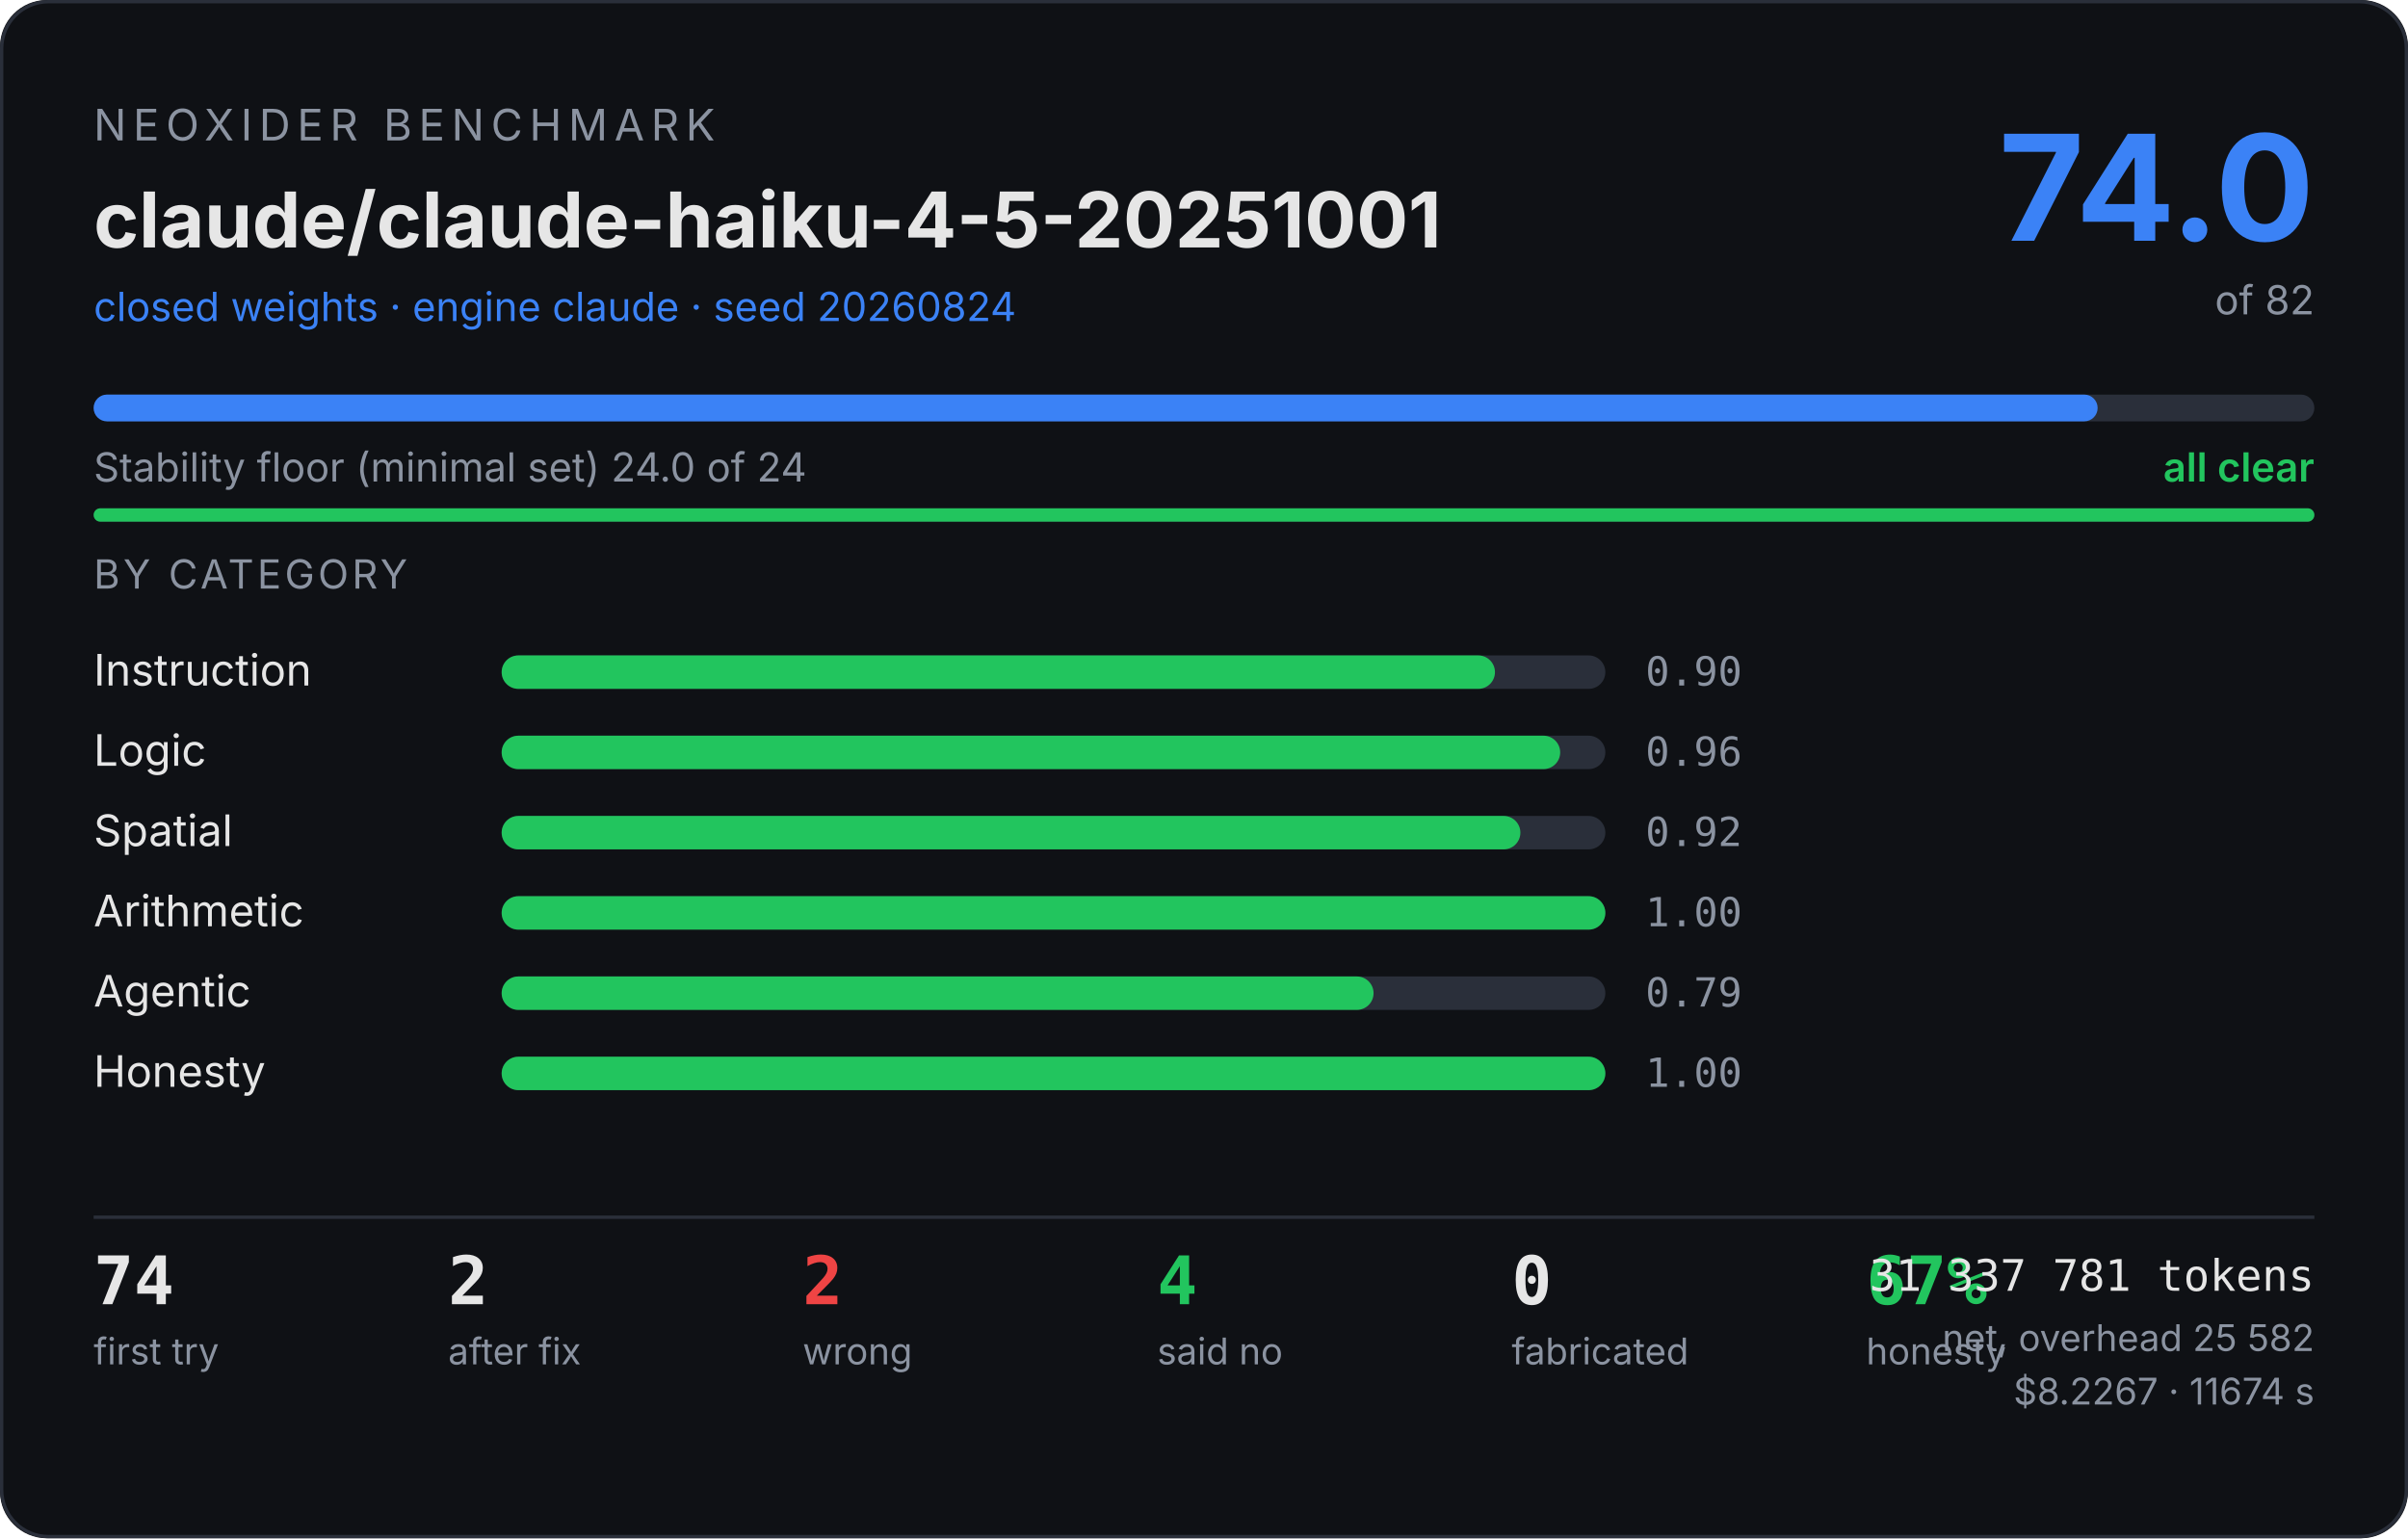
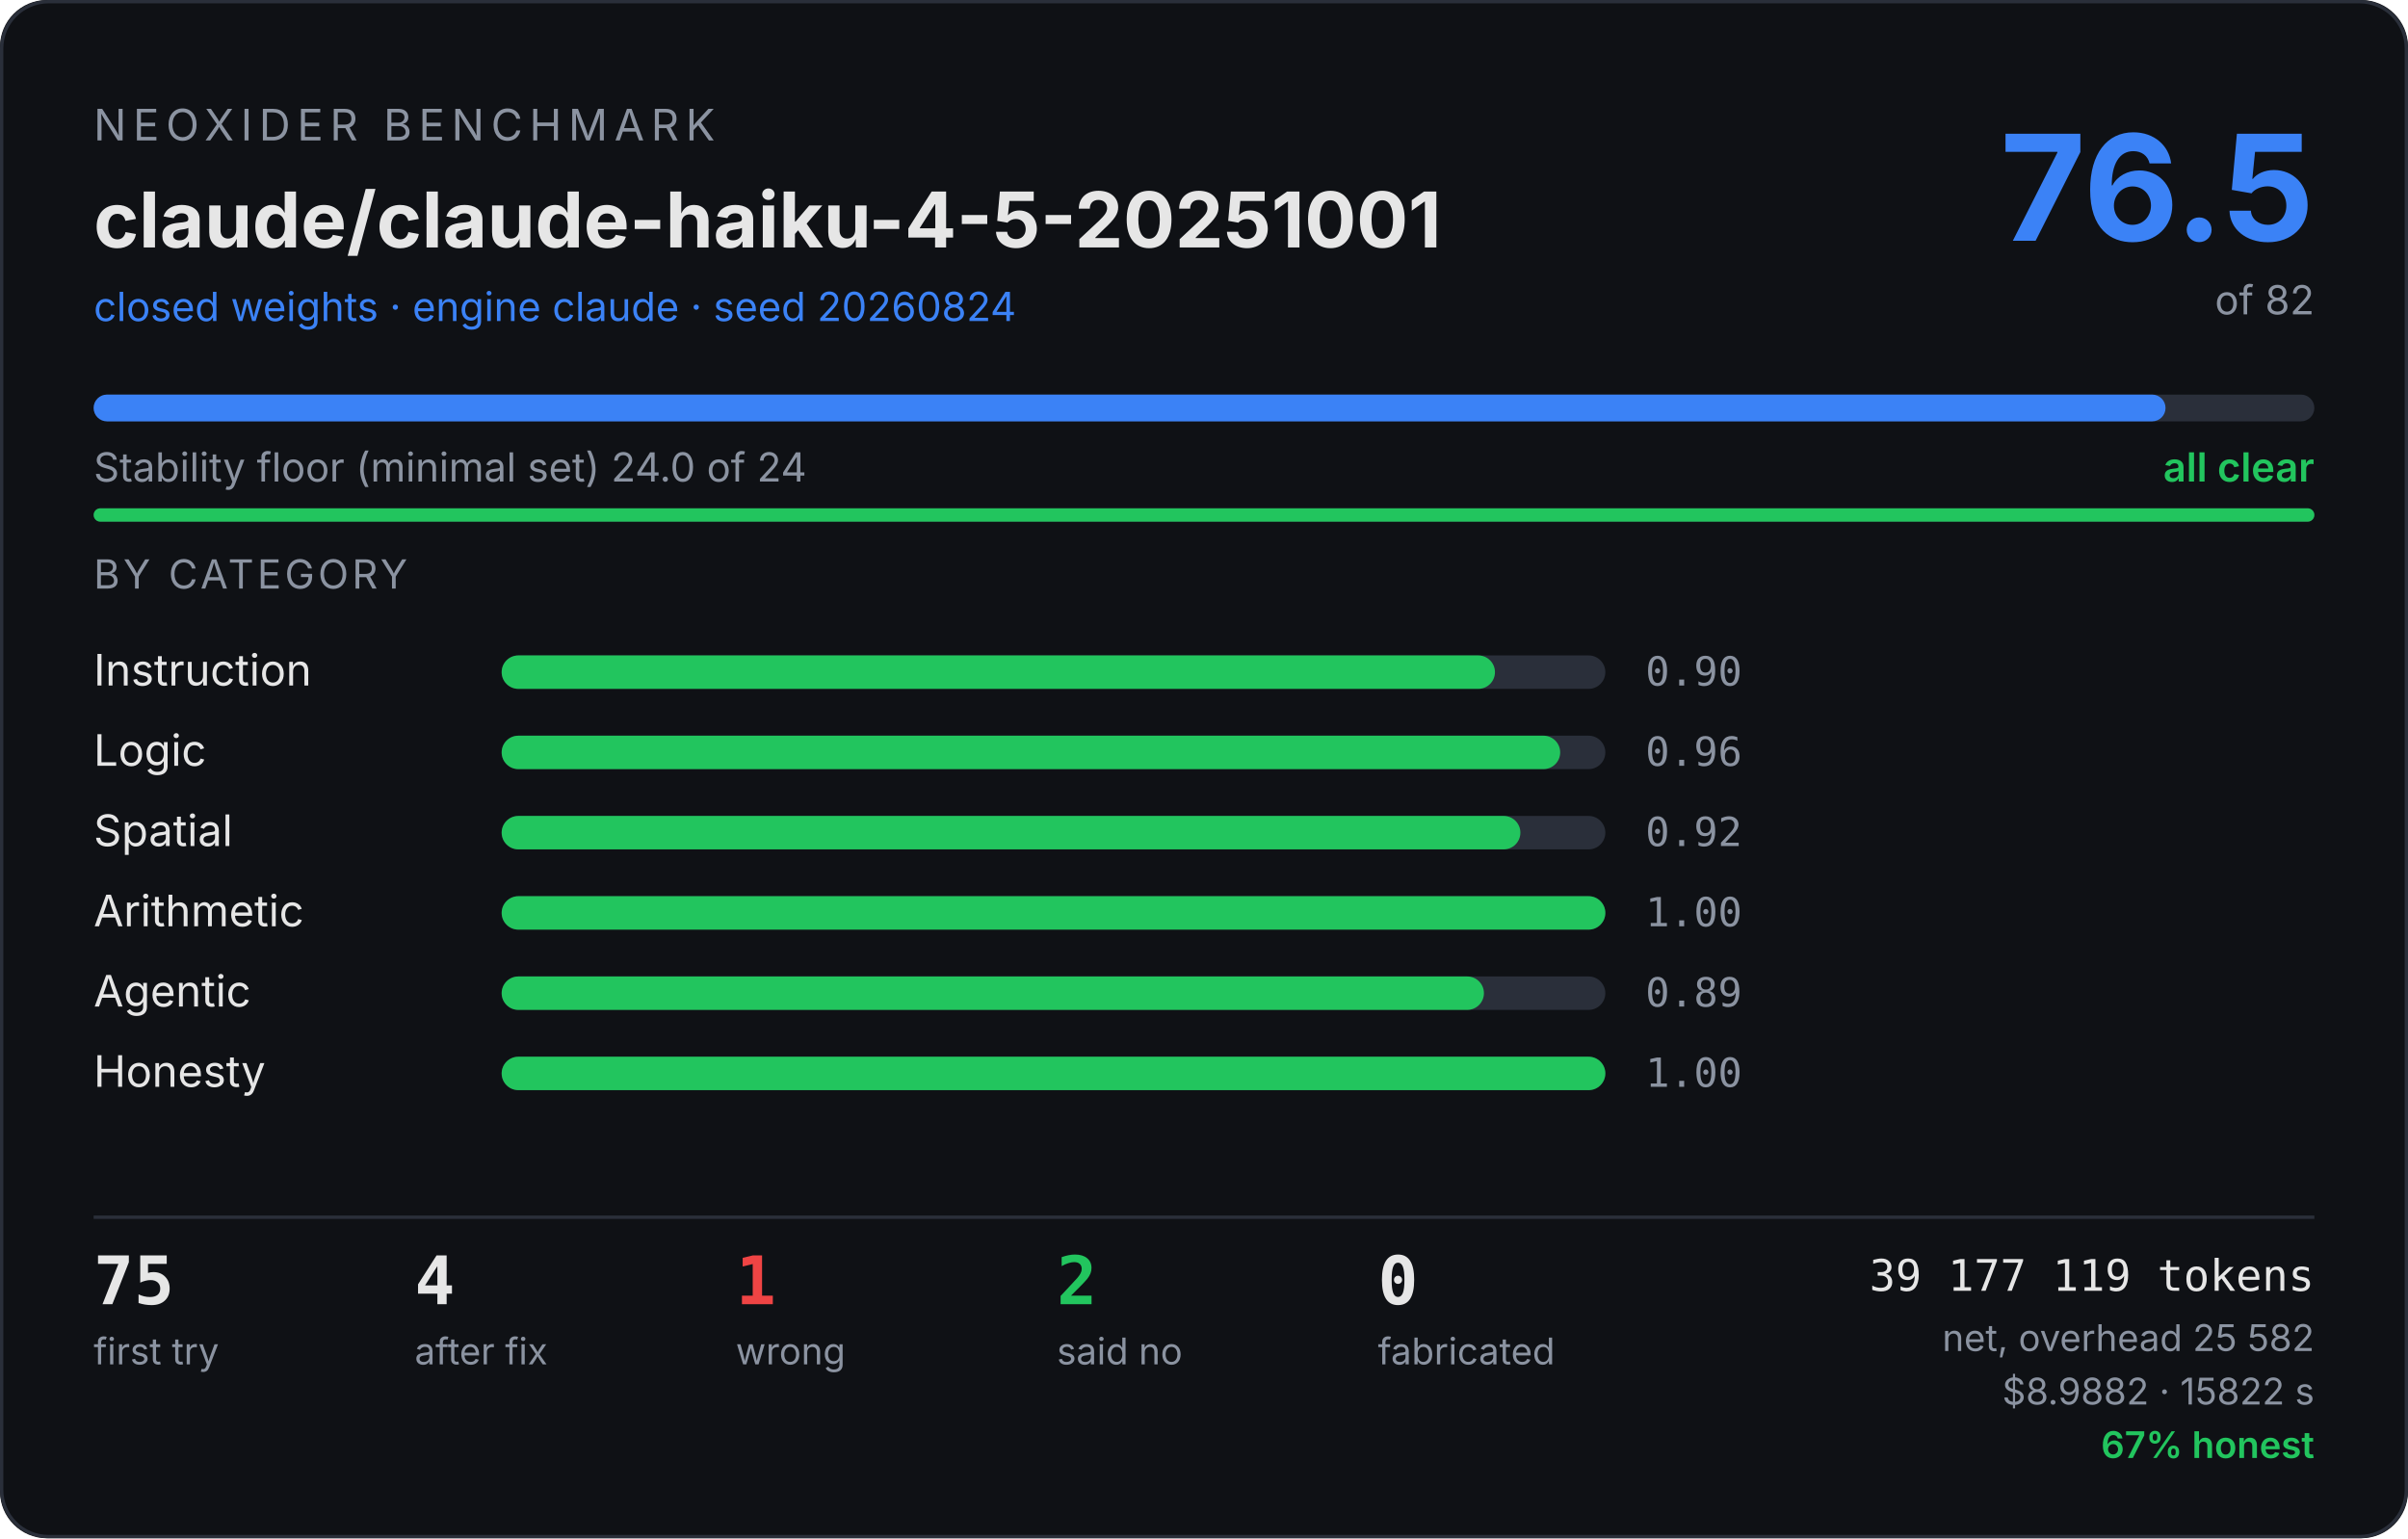
<svg xmlns="http://www.w3.org/2000/svg" width="720" height="460" viewBox="0 0 720 460" font-family="system-ui,-apple-system,Segoe UI,sans-serif">
  <rect width="720" height="460" rx="14" fill="#0f1115" />
  <rect x="0.5" y="0.5" width="719" height="459" rx="14" fill="none" stroke="#2a2f3a" />
  <text x="28" y="42" fill="#8b93a1" font-size="13" letter-spacing="2">NEOXIDER BENCHMARK</text>
  <text x="28" y="74" fill="#e6e6e6" font-size="23" font-weight="700">claude/claude-haiku-4-5-20251001</text>
  <text x="28" y="96" fill="#3b82f6" font-size="12">closed weights · engine claude · seed 20260824</text>
-   <text x="692" y="72" text-anchor="end" fill="#3b82f6" font-size="44" font-weight="700">74.0</text>
+   <text x="692" y="72" text-anchor="end" fill="#3b82f6" font-size="44" font-weight="700">76.5</text>
  <text x="692" y="94" text-anchor="end" fill="#8b93a1" font-size="12">of 82</text>
  <rect x="28" y="118" width="664" height="8" rx="4" fill="#2a2f3a" />
-   <rect x="28" y="118" width="599.2" height="8" rx="4" fill="#3b82f6" />
+   <rect x="28" y="118" width="619.5" height="8" rx="4" fill="#3b82f6" />
  <text x="28" y="144" fill="#8b93a1" font-size="12">Stability floor (minimal set) 24.0 of 24</text>
  <text x="692" y="144" text-anchor="end" fill="#22c55e" font-size="12" font-weight="600">all clear</text>
  <rect x="28" y="152" width="664" height="4" rx="2" fill="#2a2f3a" />
  <rect x="28" y="152" width="664.0" height="4" rx="2" fill="#22c55e" />
  <text x="28" y="176" fill="#8b93a1" font-size="12" letter-spacing="1">BY CATEGORY</text>
  <text x="28" y="205" fill="#e6e6e6" font-size="13">Instruction</text>
  <rect x="150" y="196" width="330" height="10" rx="5" fill="#2a2f3a" />
  <rect x="150" y="196" width="297.0" height="10" rx="5" fill="#22c55e" />
  <text x="492" y="205" fill="#8b93a1" font-size="12" font-family="ui-monospace,Consolas,monospace">0.90</text>
  <text x="28" y="229" fill="#e6e6e6" font-size="13">Logic</text>
  <rect x="150" y="220" width="330" height="10" rx="5" fill="#2a2f3a" />
  <rect x="150" y="220" width="316.5" height="10" rx="5" fill="#22c55e" />
  <text x="492" y="229" fill="#8b93a1" font-size="12" font-family="ui-monospace,Consolas,monospace">0.96</text>
  <text x="28" y="253" fill="#e6e6e6" font-size="13">Spatial</text>
  <rect x="150" y="244" width="330" height="10" rx="5" fill="#2a2f3a" />
  <rect x="150" y="244" width="304.6" height="10" rx="5" fill="#22c55e" />
  <text x="492" y="253" fill="#8b93a1" font-size="12" font-family="ui-monospace,Consolas,monospace">0.92</text>
  <text x="28" y="277" fill="#e6e6e6" font-size="13">Arithmetic</text>
  <rect x="150" y="268" width="330" height="10" rx="5" fill="#2a2f3a" />
  <rect x="150" y="268" width="330.0" height="10" rx="5" fill="#22c55e" />
  <text x="492" y="277" fill="#8b93a1" font-size="12" font-family="ui-monospace,Consolas,monospace">1.00</text>
  <text x="28" y="301" fill="#e6e6e6" font-size="13">Agentic</text>
  <rect x="150" y="292" width="330" height="10" rx="5" fill="#2a2f3a" />
-   <rect x="150" y="292" width="260.7" height="10" rx="5" fill="#22c55e" />
-   <text x="492" y="301" fill="#8b93a1" font-size="12" font-family="ui-monospace,Consolas,monospace">0.79</text>
+   <rect x="150" y="292" width="293.7" height="10" rx="5" fill="#22c55e" />
+   <text x="492" y="301" fill="#8b93a1" font-size="12" font-family="ui-monospace,Consolas,monospace">0.89</text>
  <text x="28" y="325" fill="#e6e6e6" font-size="13">Honesty</text>
  <rect x="150" y="316" width="330" height="10" rx="5" fill="#2a2f3a" />
  <rect x="150" y="316" width="330.0" height="10" rx="5" fill="#22c55e" />
  <text x="492" y="325" fill="#8b93a1" font-size="12" font-family="ui-monospace,Consolas,monospace">1.00</text>
  <line x1="28" y1="364" x2="692" y2="364" stroke="#2a2f3a" />
-   <text x="28" y="390" fill="#e6e6e6" font-size="20" font-weight="700" font-family="ui-monospace,Consolas,monospace">74</text>
+   <text x="28" y="390" fill="#e6e6e6" font-size="20" font-weight="700" font-family="ui-monospace,Consolas,monospace">75</text>
  <text x="28" y="408" fill="#8b93a1" font-size="11">first try</text>
-   <text x="134" y="390" fill="#e6e6e6" font-size="20" font-weight="700" font-family="ui-monospace,Consolas,monospace">2</text>
-   <text x="134" y="408" fill="#8b93a1" font-size="11">after fix</text>
-   <text x="240" y="390" fill="#ef4444" font-size="20" font-weight="700" font-family="ui-monospace,Consolas,monospace">2</text>
-   <text x="240" y="408" fill="#8b93a1" font-size="11">wrong</text>
-   <text x="346" y="390" fill="#22c55e" font-size="20" font-weight="700" font-family="ui-monospace,Consolas,monospace">4</text>
-   <text x="346" y="408" fill="#8b93a1" font-size="11">said no</text>
-   <text x="452" y="390" fill="#e6e6e6" font-size="20" font-weight="700" font-family="ui-monospace,Consolas,monospace">0</text>
-   <text x="452" y="408" fill="#8b93a1" font-size="11">fabricated</text>
-   <text x="558" y="390" fill="#22c55e" font-size="20" font-weight="700" font-family="ui-monospace,Consolas,monospace">67%</text>
-   <text x="558" y="408" fill="#8b93a1" font-size="11">honesty</text>
-   <text x="692" y="386" text-anchor="end" fill="#e6e6e6" font-size="13" font-family="ui-monospace,Consolas,monospace">31 337 781 tokens</text>
+   <text x="124" y="390" fill="#e6e6e6" font-size="20" font-weight="700" font-family="ui-monospace,Consolas,monospace">4</text>
+   <text x="124" y="408" fill="#8b93a1" font-size="11">after fix</text>
+   <text x="220" y="390" fill="#ef4444" font-size="20" font-weight="700" font-family="ui-monospace,Consolas,monospace">1</text>
+   <text x="220" y="408" fill="#8b93a1" font-size="11">wrong</text>
+   <text x="316" y="390" fill="#22c55e" font-size="20" font-weight="700" font-family="ui-monospace,Consolas,monospace">2</text>
+   <text x="316" y="408" fill="#8b93a1" font-size="11">said no</text>
+   <text x="412" y="390" fill="#e6e6e6" font-size="20" font-weight="700" font-family="ui-monospace,Consolas,monospace">0</text>
+   <text x="412" y="408" fill="#8b93a1" font-size="11">fabricated</text>
+   <text x="692" y="386" text-anchor="end" fill="#e6e6e6" font-size="13" font-family="ui-monospace,Consolas,monospace">39 177 119 tokens</text>
  <text x="692" y="404" text-anchor="end" fill="#8b93a1" font-size="11">net, overhead 25 582</text>
-   <text x="692" y="420" text-anchor="end" fill="#8b93a1" font-size="11">$8.2267 · 11674 s</text>
+   <text x="692" y="420" text-anchor="end" fill="#8b93a1" font-size="11">$8.9882 · 15822 s</text>
+   <text x="692" y="436" text-anchor="end" fill="#22c55e" font-size="11" font-weight="600">67% honest</text>
</svg>
